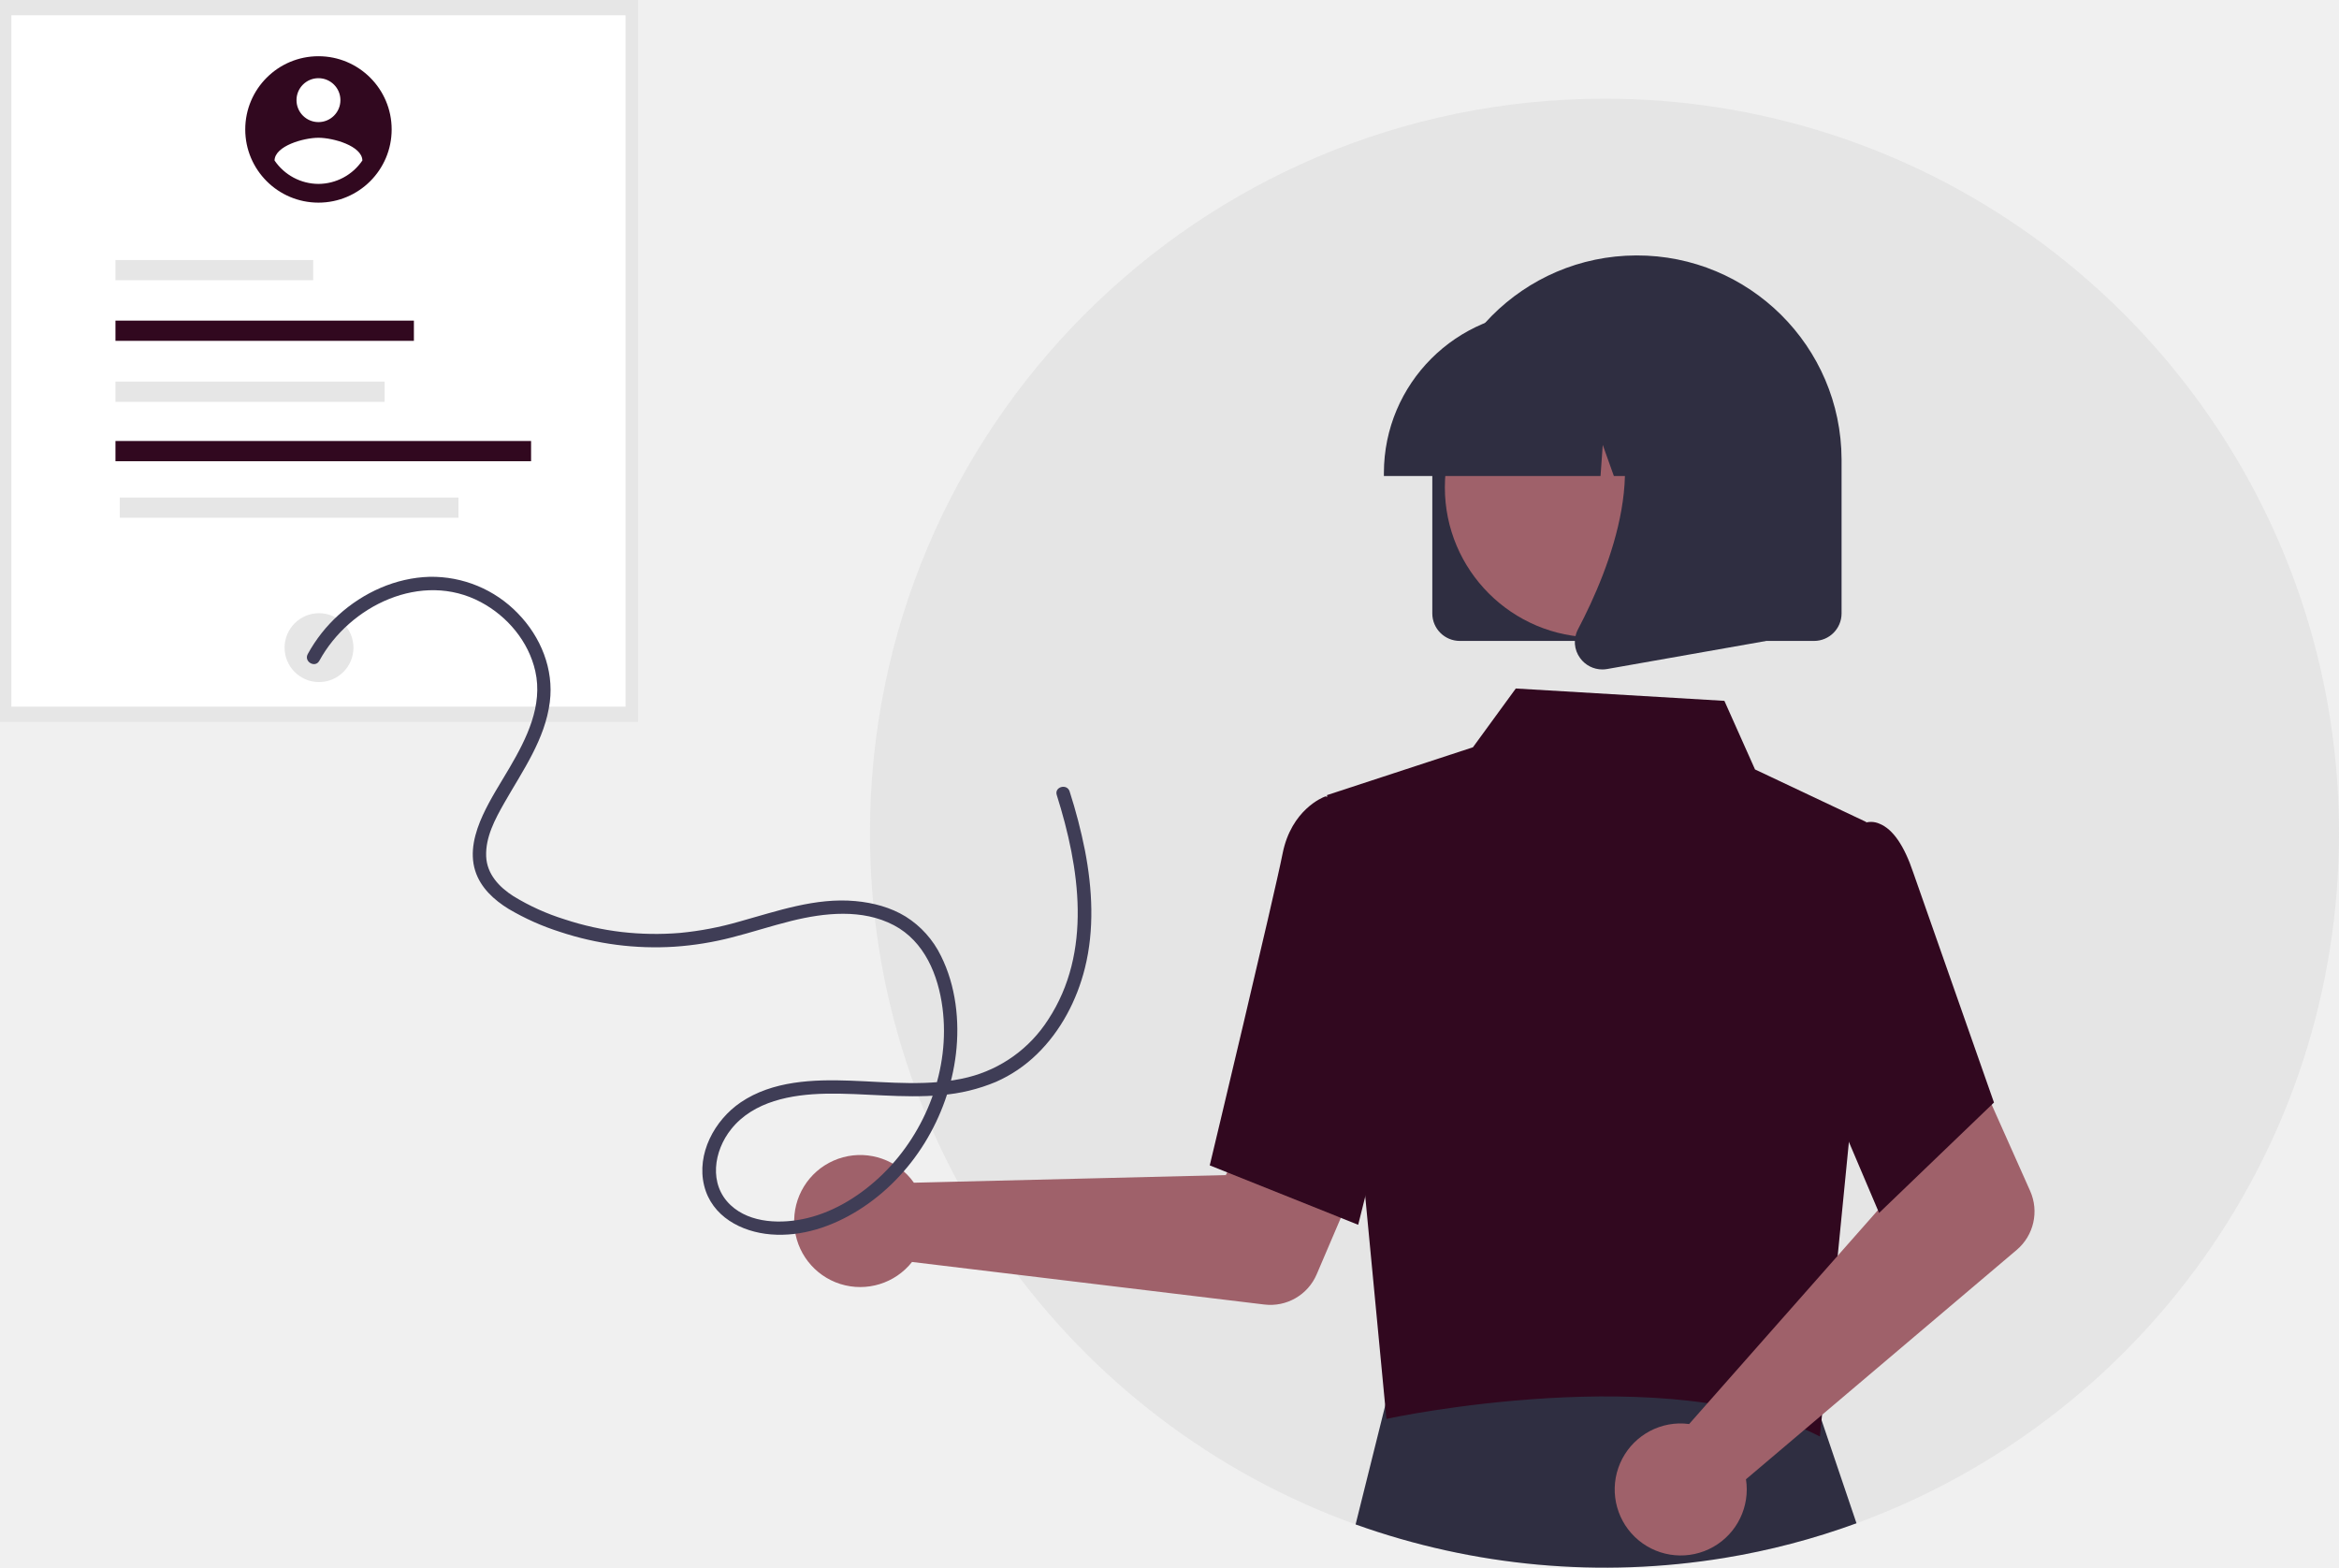
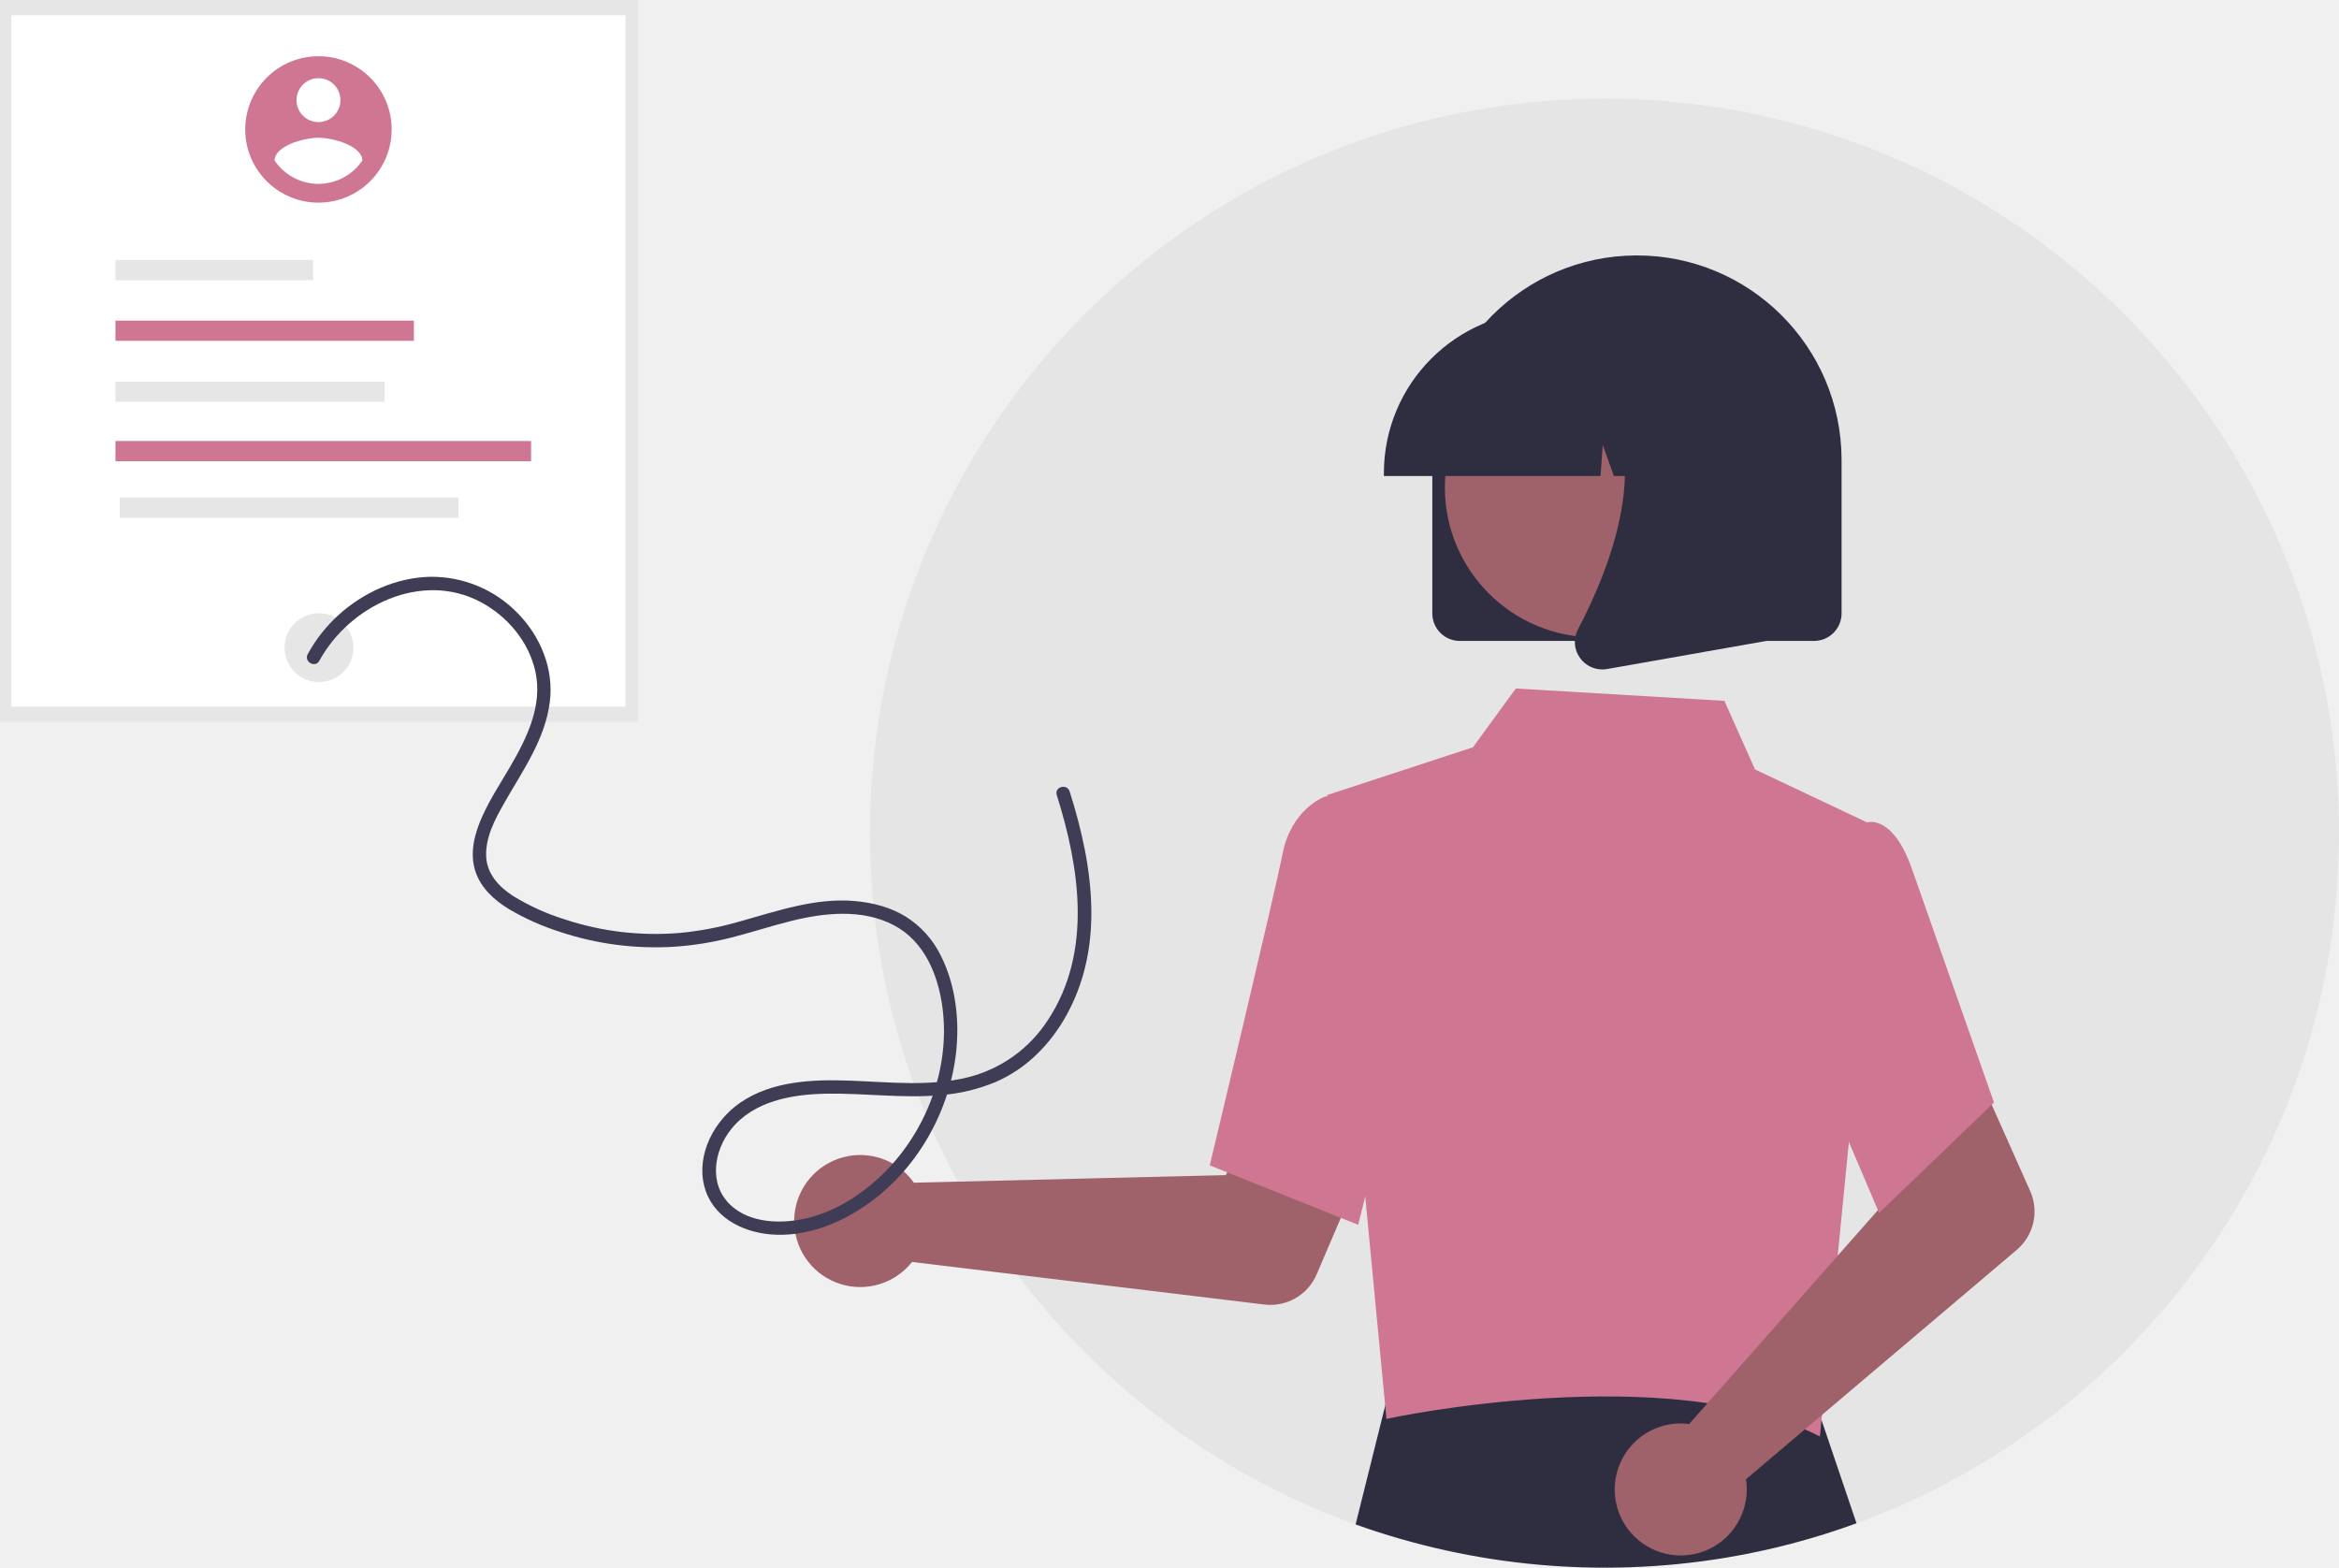
<svg xmlns="http://www.w3.org/2000/svg" data-name="Layer 1" width="1050.862" height="704.353" viewBox="0 0 1050.862 704.353">
  <path d="M1125.431,472.176c0,142.47-90.3,263.86-216.78,310.05a326.344,326.344,0,0,1-59.32,15.57,332.228,332.228,0,0,1-165.72-15.05c-127.28-45.81-218.24-167.61-218.18-310.64,0-182.18,147.75-329.93,330-329.93a328.564,328.564,0,0,1,192.01,61.6C1070.991,263.636,1125.431,361.546,1125.431,472.176Z" transform="translate(-74.56905 -97.82358)" fill="#e5e5e5" />
  <path d="M908.651,782.226a326.344,326.344,0,0,1-59.32,15.57,332.228,332.228,0,0,1-165.72-15.05l15.24-61.15.92-3.67,31.1.12,156.24.56,2,5.91Z" transform="translate(-74.56905 -97.82358)" fill="#2f2e41" />
  <rect id="effaf695-3865-40c6-8918-ced0238239c2" data-name="Rectangle 25" width="286.651" height="324.355" fill="#e6e6e6" />
  <rect id="f33d627f-c769-4bde-9d74-ef156faf640e" data-name="Rectangle 25-2" x="5.111" y="6.862" width="275.928" height="310.632" fill="#fff" />
  <circle id="b5fd4af9-5b07-4da2-8ccf-5b3d4ac887f6" data-name="Ellipse 116" cx="143.326" cy="290.982" r="15.467" fill="#e6e6e6" />
  <rect id="f05405a0-af73-4807-bbd1-d761cdd06c65" data-name="Rectangle 31" x="51.876" y="116.819" width="88.837" height="9.088" fill="#e6e6e6" />
-   <rect id="a05e4a04-50b7-46b0-b842-8db21044ae7a" data-name="Rectangle 32" x="51.876" y="144.052" width="134.079" height="9.088" fill="#31081f" />
+   <rect id="a05e4a04-50b7-46b0-b842-8db21044ae7a" data-name="Rectangle 32" x="51.876" y="144.052" width="134.079" height="9.088" fill="#CF7792" />
  <rect id="bdce3bac-3998-4a72-bc14-4aa79023038d" data-name="Rectangle 38" x="51.876" y="171.456" width="120.918" height="9.088" fill="#e6e6e6" />
-   <rect id="e1177af0-2f80-4461-b67e-43945f3b6fee" data-name="Rectangle 39" x="51.876" y="198.136" width="186.723" height="9.088" fill="#31081f" />
+   <rect id="e1177af0-2f80-4461-b67e-43945f3b6fee" data-name="Rectangle 39" x="51.876" y="198.136" width="186.723" height="9.088" fill="#CF7792" />
  <rect id="b290cdc3-2096-427b-bfd4-6b657da823ea" data-name="Rectangle 40" x="53.817" y="223.545" width="152.175" height="9.088" fill="#e6e6e6" />
  <g id="b96c6486-fa38-4cba-8e5e-13dca7f44a0c" data-name="Group 52">
    <path id="b0fbfc35-67c9-42b4-b2fe-33d0d7288754-1918" data-name="Path 846" d="M482.178,625.614a29.756,29.756,0,0,1,2.991,3.6l140.109-3.428,16.345-29.868,48.3,18.776-23.8,55.687a22.609,22.609,0,0,1-23.5,13.561l-158.3-19.123a29.665,29.665,0,1,1-2.15-39.211Z" transform="translate(-74.56905 -97.82358)" fill="#9f616a" />
-     <path id="a6a8f1c9-3ab8-4f6f-ba9b-45acc2f7af89-1919" data-name="Path 852" d="M670.758,455.065l65.569-21.489,19.258-26.411,93.716,5.546,13.759,30.82,49.972,23.613-7.68,142.624-13.138,133.477c-67.558-34.983-193.639-8.312-194.743-7.878Z" transform="translate(-74.56905 -97.82358)" fill="#31081f" />
-     <path id="fc06e97d-785e-4845-9aa0-60a5889f9ce3-1920" data-name="Path 853" d="M684.775,648.114l-66.694-26.684.284-1.187c.286-1.2,28.672-119.817,32.441-138.879,3.926-19.859,18.271-25.35,18.88-25.573l.445-.164,26.394,8.034,11.592,91.081Z" transform="translate(-74.56905 -97.82358)" fill="#31081f" />
+     <path id="a6a8f1c9-3ab8-4f6f-ba9b-45acc2f7af89-1919" data-name="Path 852" d="M670.758,455.065l65.569-21.489,19.258-26.411,93.716,5.546,13.759,30.82,49.972,23.613-7.68,142.624-13.138,133.477c-67.558-34.983-193.639-8.312-194.743-7.878Z" transform="translate(-74.56905 -97.82358)" fill="#CF7792" />
+     <path id="fc06e97d-785e-4845-9aa0-60a5889f9ce3-1920" data-name="Path 853" d="M684.775,648.114l-66.694-26.684.284-1.187c.286-1.2,28.672-119.817,32.441-138.879,3.926-19.859,18.271-25.35,18.88-25.573l.445-.164,26.394,8.034,11.592,91.081Z" transform="translate(-74.56905 -97.82358)" fill="#CF7792" />
    <path id="b248559b-61d8-49e2-8eef-81cc9521c19e-1921" data-name="Path 855" d="M828.78,737.377a29.721,29.721,0,0,1,4.677.258l92.747-105.072-10.788-32.286,46.608-22.652,24.655,55.313a22.608,22.608,0,0,1-6.034,26.453l-121.65,103.073a29.665,29.665,0,1,1-30.215-25.087Z" transform="translate(-74.56905 -97.82358)" fill="#9f616a" />
-     <path id="b0e9bc84-32e8-4599-bd8d-d35670d3692b-1922" data-name="Path 856" d="M918.801,642.791l-38.689-91.006,15.09-63.391,16.259-20.541a9.366,9.366,0,0,1,7.524.07c6,2.413,11.1,9.81,15.177,21.984l36.259,103.279Z" transform="translate(-74.56905 -97.82358)" fill="#31081f" />
+     <path id="b0e9bc84-32e8-4599-bd8d-d35670d3692b-1922" data-name="Path 856" d="M918.801,642.791l-38.689-91.006,15.09-63.391,16.259-20.541a9.366,9.366,0,0,1,7.524.07c6,2.413,11.1,9.81,15.177,21.984l36.259,103.279Z" transform="translate(-74.56905 -97.82358)" fill="#CF7792" />
    <path id="b58b0f1b-b11b-4f57-8de2-a939101b4938-1923" data-name="Path 857" d="M718.072,373.442v-68.61a91.938,91.938,0,1,1,183.875-.609q.001.305,0,.609v68.61a12.364,12.364,0,0,1-12.35,12.35H730.422A12.364,12.364,0,0,1,718.072,373.442Z" transform="translate(-74.56905 -97.82358)" fill="#2f2e41" />
    <circle id="ba54abe3-4119-45e5-b5c1-150877d750f7" data-name="Ellipse 148" cx="716.548" cy="218.965" r="67.405" fill="#9f616a" />
    <path id="b6bcc4bf-1738-426f-8fbf-3ee273a728b5-1924" data-name="Path 858" d="M696.322,310.321a72.809,72.809,0,0,1,72.727-72.727h13.723a72.808,72.808,0,0,1,72.726,72.727v1.372h-29l-9.891-27.7-1.978,27.7H799.643l-4.99-13.974-1,13.974H696.322Z" transform="translate(-74.56905 -97.82358)" fill="#2f2e41" />
    <path id="be96ad09-85ff-4345-abef-5a49918f7c18-1925" data-name="Path 859" d="M784.484,393.508a12.167,12.167,0,0,1-.967-12.918c14.541-27.658,34.9-78.765,7.877-110.283l-1.938-2.262h78.456v117.79L796.641,398.41a12.608,12.608,0,0,1-2.185.193,12.3,12.3,0,0,1-9.967-5.092Z" transform="translate(-74.56905 -97.82358)" fill="#2f2e41" />
  </g>
  <g id="b2dad932-78e1-44e1-9682-073c8202f887" data-name="Group 51">
-     <path id="e043db59-b600-449e-8c52-e1eb73379667-1926" data-name="Path 341" d="M217.646,123.086A32.891,32.891,0,1,0,250.535,155.978v-.002a32.891,32.891,0,0,0-32.891-32.891Zm0,9.866a9.866,9.866,0,1,1-9.866,9.866v0A9.866,9.866,0,0,1,217.646,132.952Zm0,47.501a23.961,23.961,0,0,1-19.735-10.532c.158-6.578,13.156-10.199,19.735-10.199s19.576,3.621,19.735,10.199A24,24,0,0,1,217.646,180.453Z" transform="translate(-74.56905 -97.82358)" fill="#31081f" />
+     <path id="e043db59-b600-449e-8c52-e1eb73379667-1926" data-name="Path 341" d="M217.646,123.086A32.891,32.891,0,1,0,250.535,155.978v-.002a32.891,32.891,0,0,0-32.891-32.891Zm0,9.866a9.866,9.866,0,1,1-9.866,9.866v0A9.866,9.866,0,0,1,217.646,132.952Zm0,47.501a23.961,23.961,0,0,1-19.735-10.532c.158-6.578,13.156-10.199,19.735-10.199s19.576,3.621,19.735,10.199A24,24,0,0,1,217.646,180.453Z" transform="translate(-74.56905 -97.82358)" fill="#CF7792" />
  </g>
  <path id="bcfa45dc-2c5a-4ac5-8376-9a2a23e225d0-1927" data-name="Path 842" d="M218.028,394.735c13.55-24.831,46.01-40.556,72.563-26.382,11.952,6.379,21.453,17.663,24.469,31,3.5,15.493-3.875,30.266-11.488,43.282-4.132,7.065-8.66,13.986-12.08,21.438-3.541,7.717-6.072,16.636-3.406,25.031,2.4,7.563,8.418,13.064,15.008,17.107a111.828,111.828,0,0,0,23.061,10.3,135.743,135.743,0,0,0,51.485,6.661,140.803,140.803,0,0,0,25.66-4.148c8.943-2.28,17.719-5.17,26.677-7.4,14.956-3.715,32.009-5.562,46.191,1.9,13.778,7.252,19.944,22.419,21.851,37.174,3.522,27.246-7.281,55.52-26.786,74.6-9.358,9.154-21.134,16.717-33.96,19.811-11.191,2.7-25.561,2.527-34.467-5.839-9.938-9.337-7.6-24.309.293-34.16,10.075-12.569,27.143-15.588,42.374-15.894,17.326-.348,34.636,2.232,51.952.628a79.799,79.799,0,0,0,24.568-5.926,62.258,62.258,0,0,0,18.515-12.529c10.69-10.386,17.9-24.222,21.485-38.608,4.317-17.3,3.376-35.482.025-52.859a238.361,238.361,0,0,0-6.888-26.507c-1.157-3.67-6.952-2.1-5.786,1.595,10.32,32.724,16.074,70.563-3.865,100.946a60.107,60.107,0,0,1-35.943,25.873c-17.257,4.289-35.365,2.169-52.909,1.531-16.682-.607-35,.048-49.3,9.764-11.731,7.969-19.936,23.127-16.39,37.437,3.419,13.8,16.681,20.8,29.945,21.878,13.917,1.134,27.612-3.537,39.3-10.841,24.313-15.193,40.479-41.913,43.862-70.242,1.763-14.761-.031-30.661-6.725-44.059a43.133,43.133,0,0,0-15.847-17.661c-6.81-4.175-14.676-6.23-22.576-6.957-17.948-1.653-35.192,4.509-52.218,9.223a144.798,144.798,0,0,1-26.628,5.083,132.982,132.982,0,0,1-26.272-.428,129.365,129.365,0,0,1-25.457-5.65,101.893,101.893,0,0,1-23.108-10.447c-6.385-4.083-11.907-9.931-12.221-17.9-.341-8.641,4.016-16.724,8.16-24.009,8.187-14.391,18.3-28.467,20.435-45.314,1.87-14.737-4.06-29.262-14.3-39.773a53.771,53.771,0,0,0-39.737-16.485c-15.193.435-29.74,7.042-40.915,17.189a67.358,67.358,0,0,0-13.8,17.53c-1.851,3.391,3.328,6.422,5.181,3.028Z" transform="translate(-74.56905 -97.82358)" fill="#3f3d56" />
</svg>
